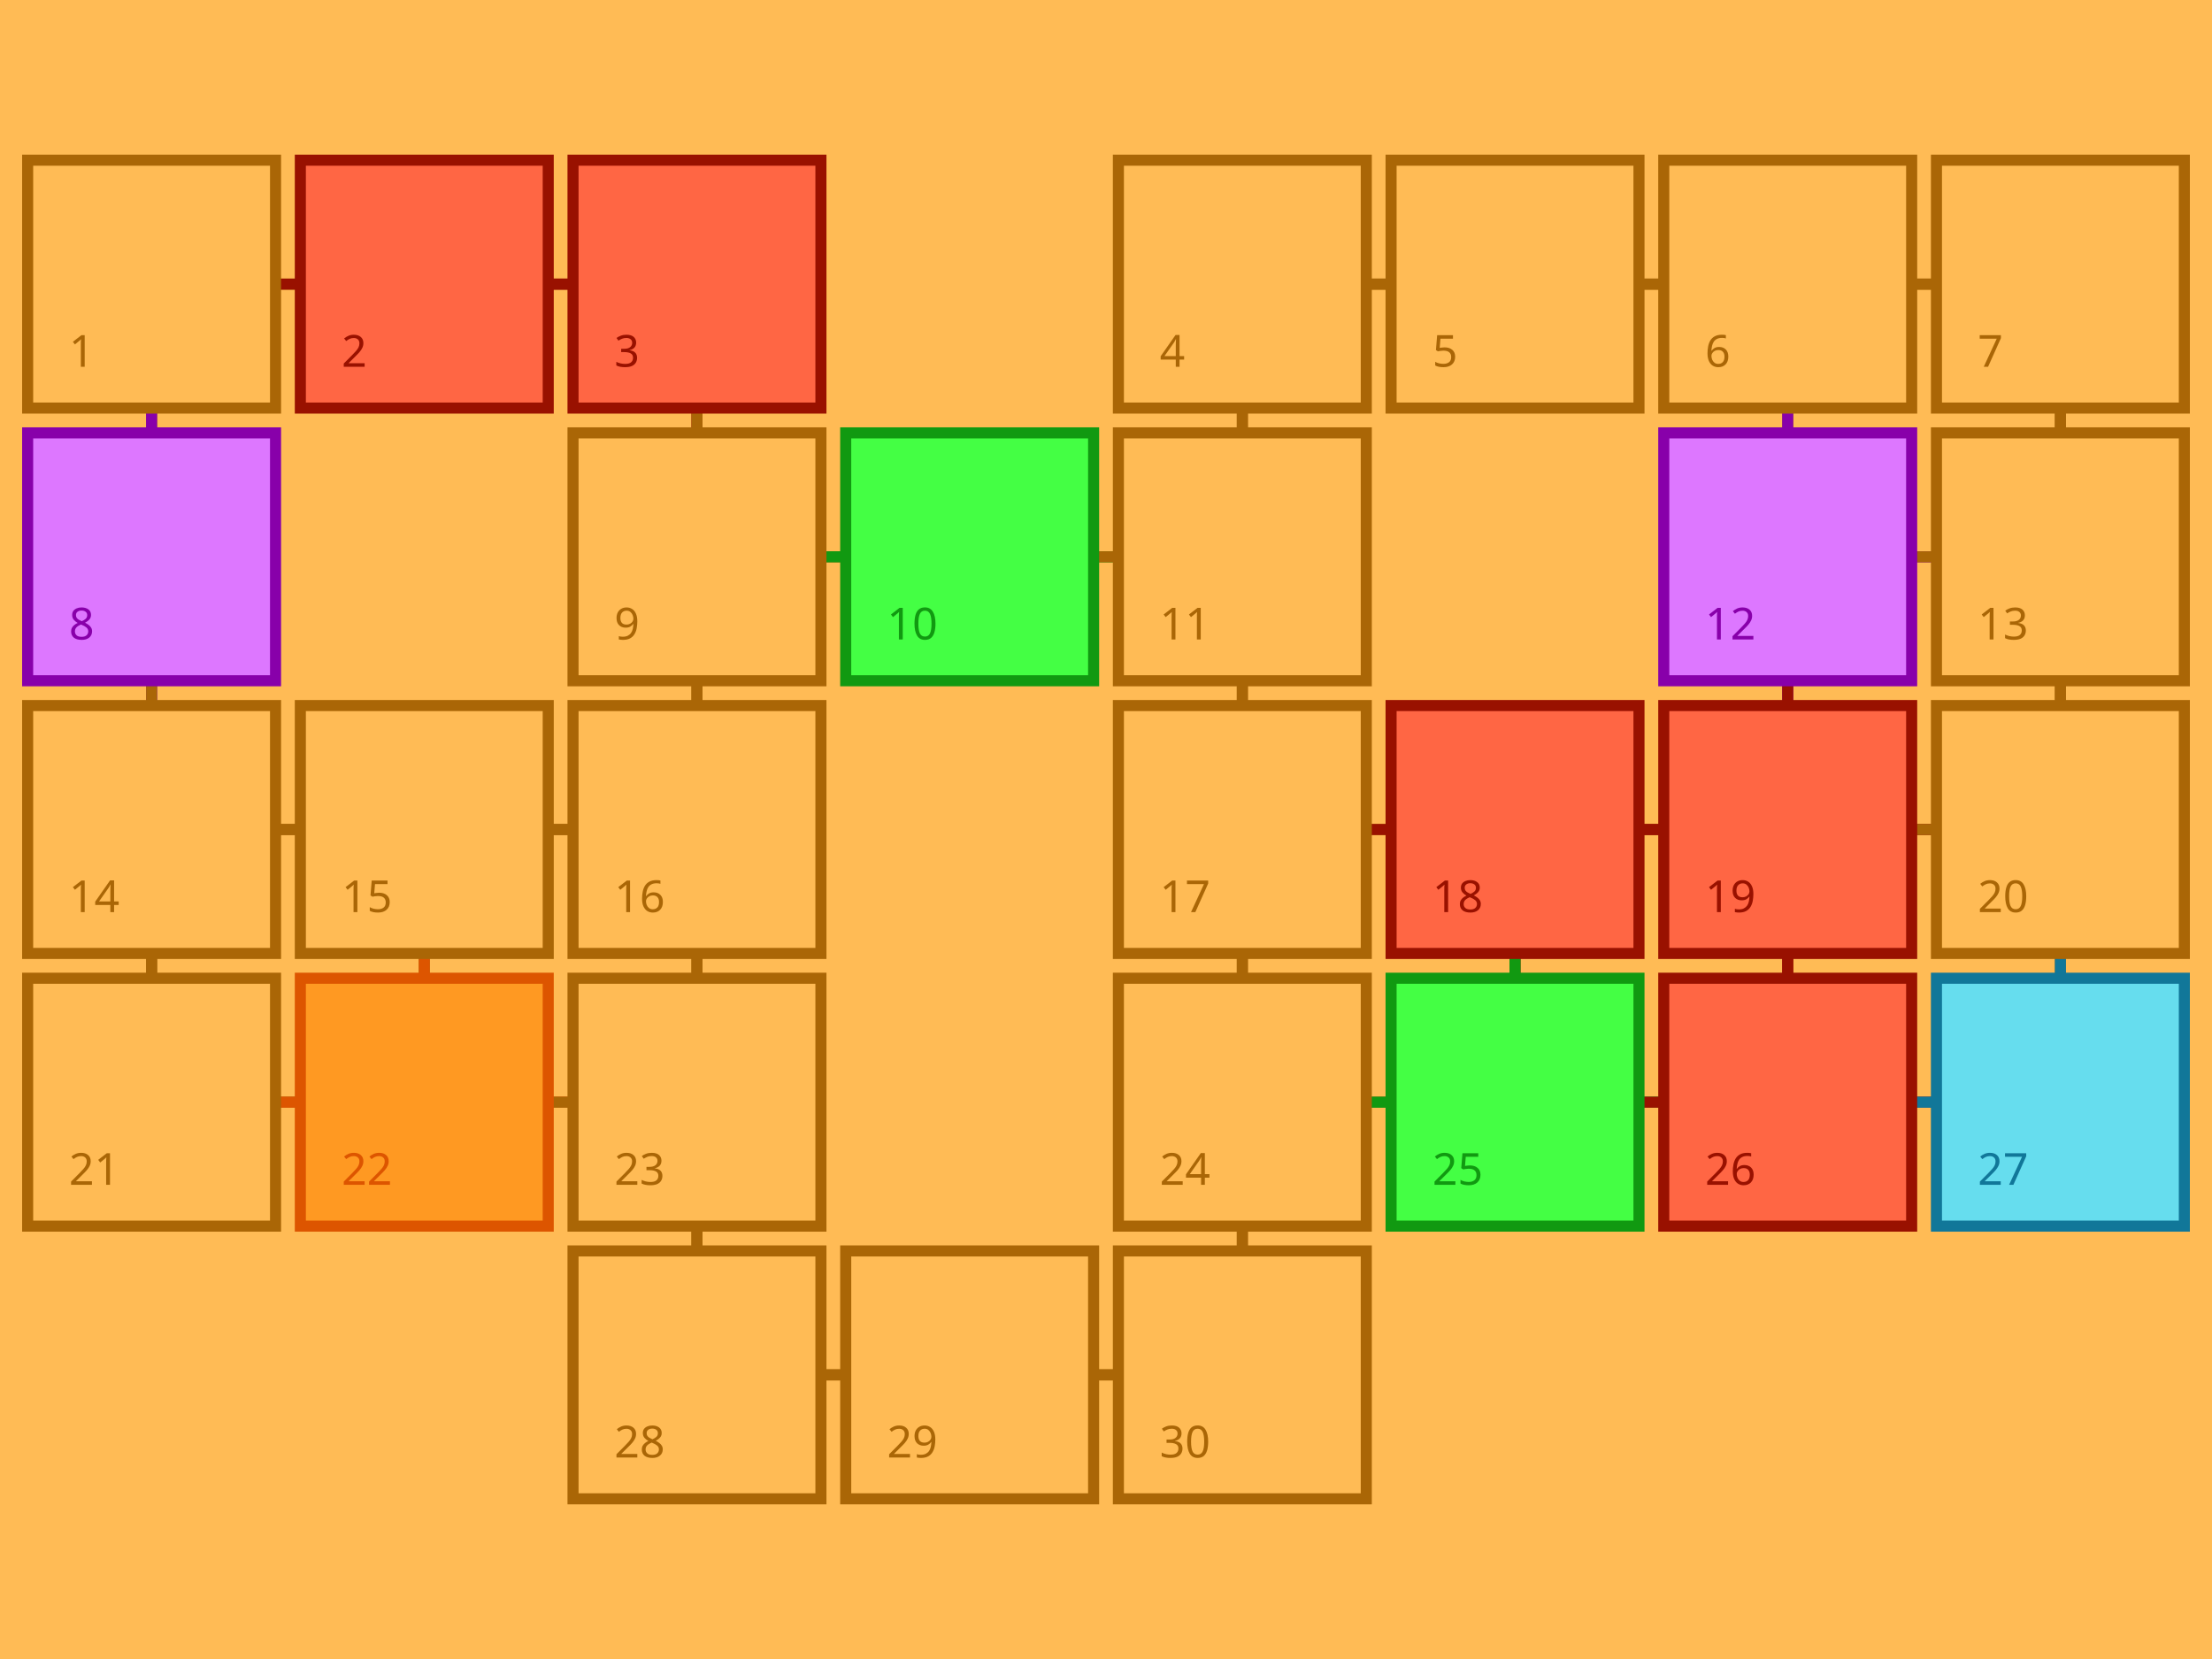
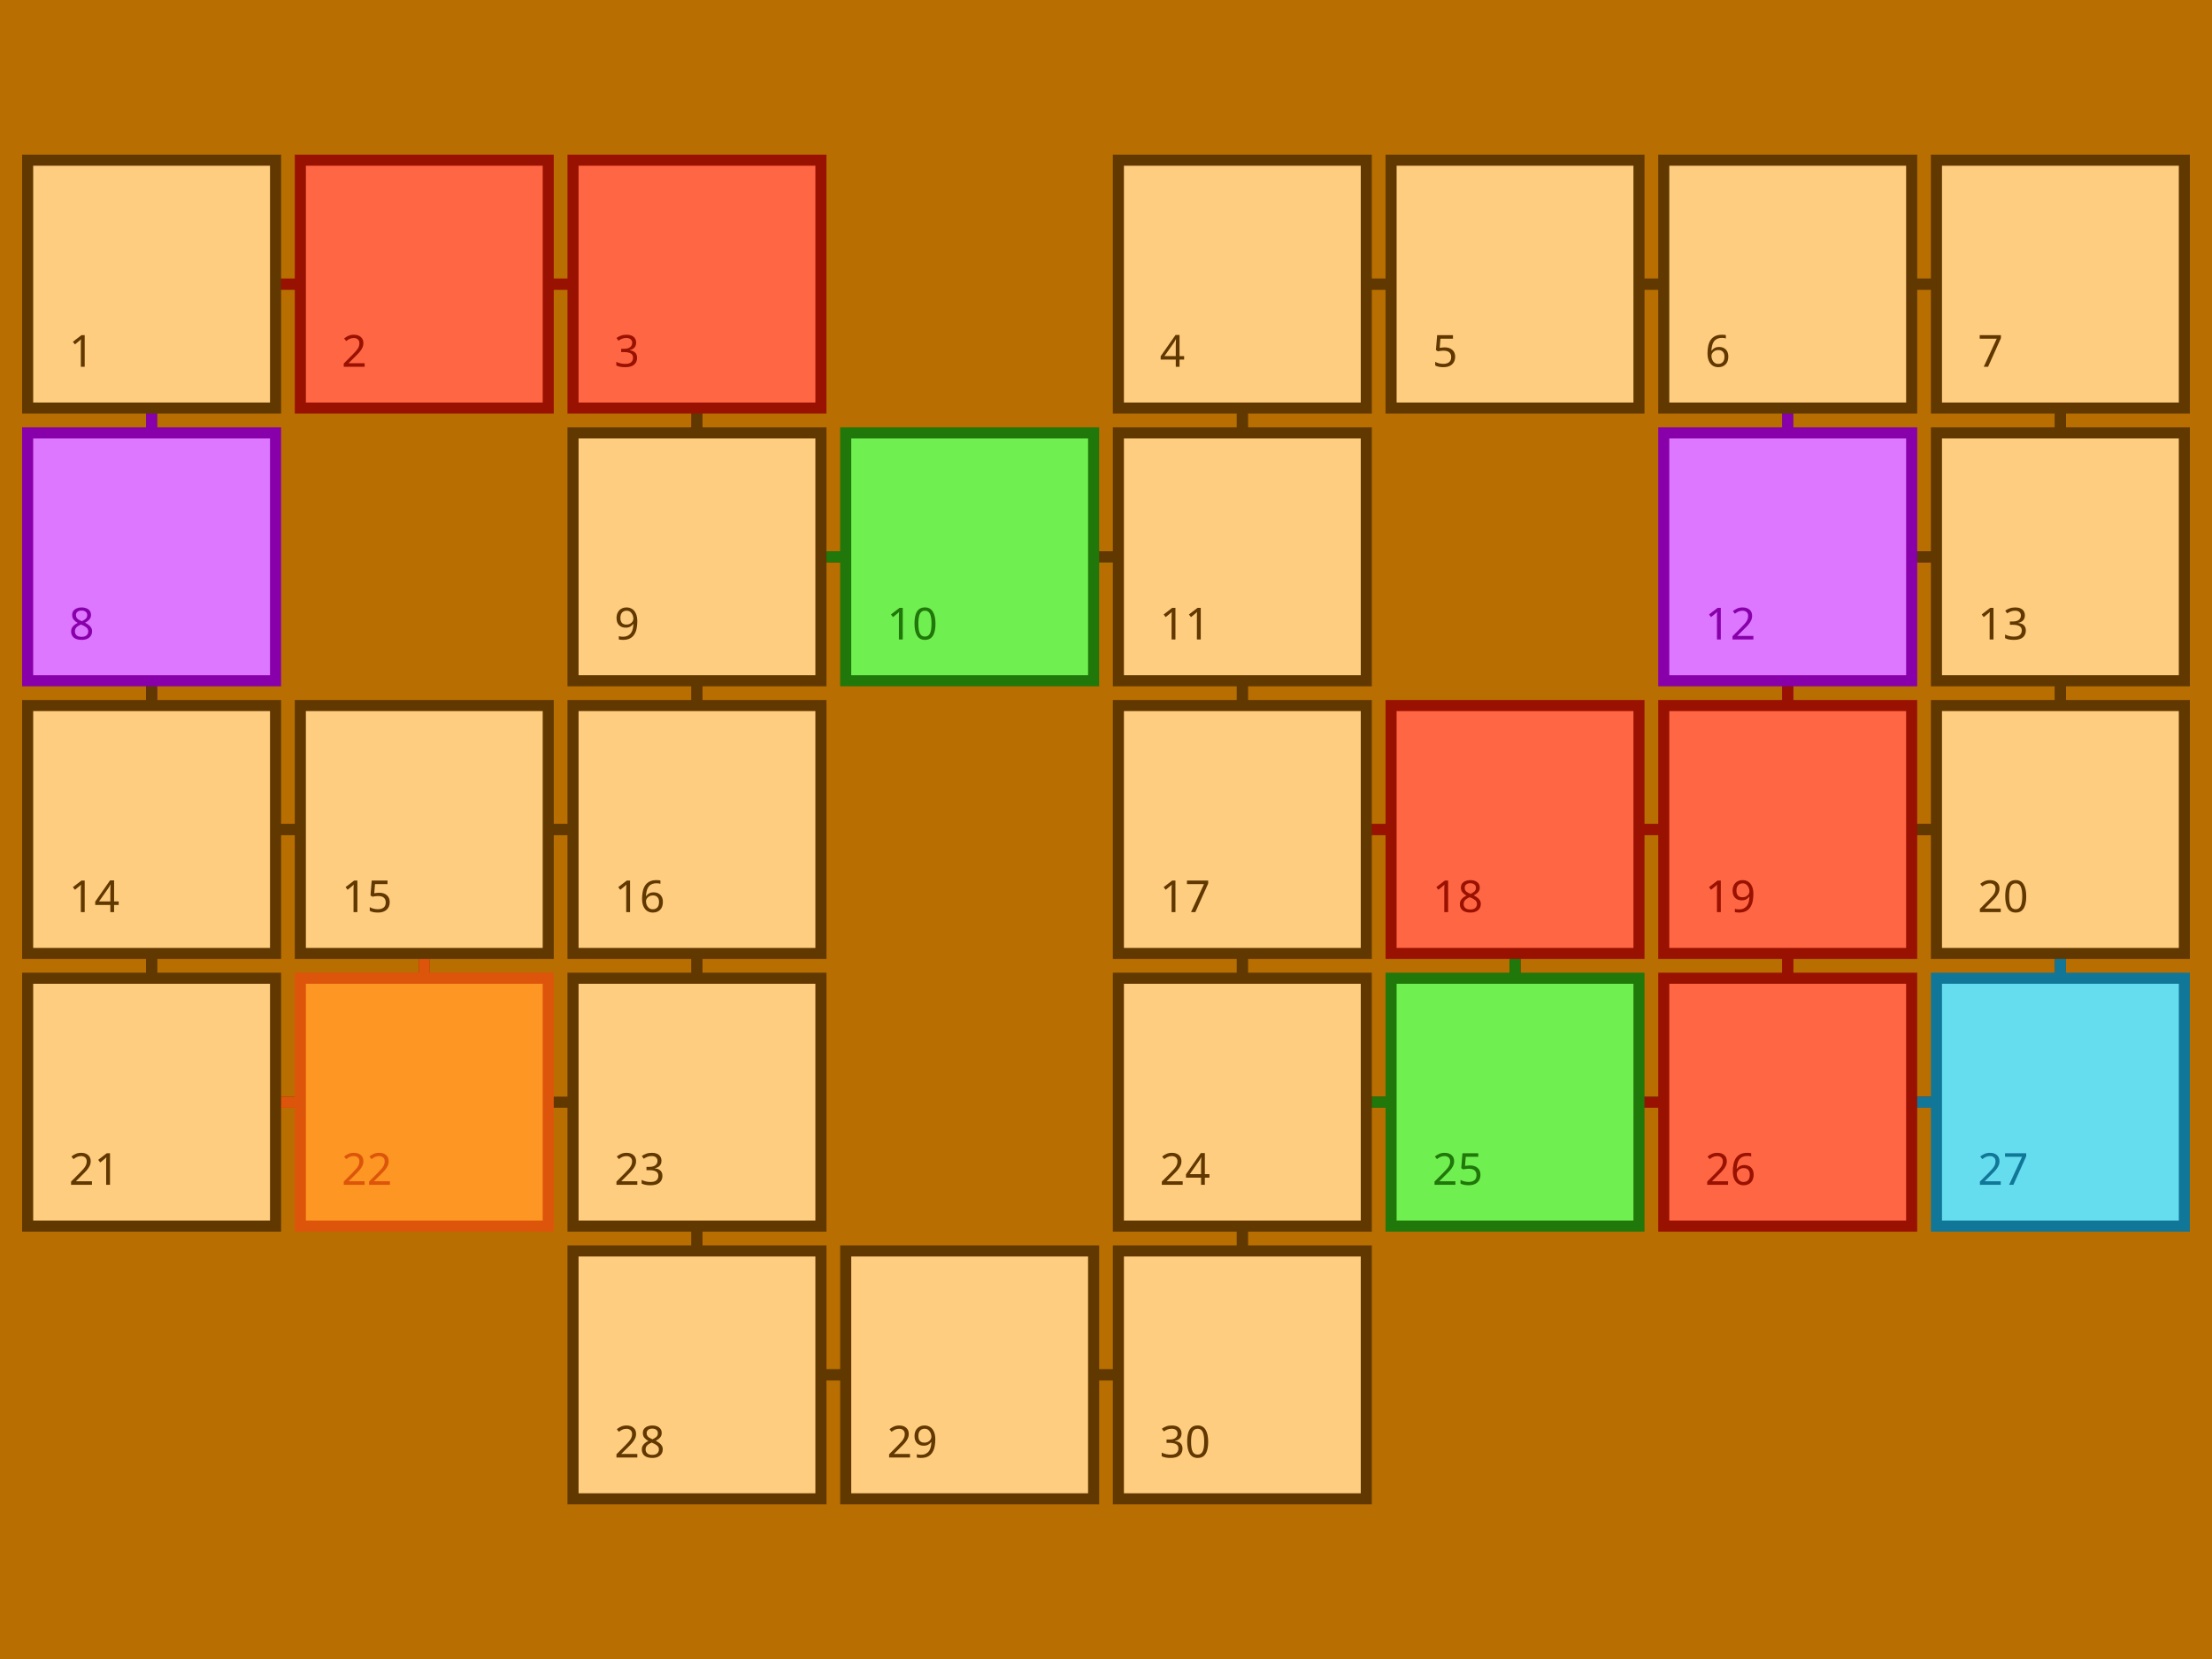
<svg width="800" height="600">
-   <polygon points="0,0 0,600 800,600 800,0" fill="#ffbb55" />
-   <circle r="4" cx="54.828" cy="102.759" fill="#aa6606" />
+   <polygon points="0,0 0,600 800,600 800,0" fill="#b86e00" />
+   <circle r="4" cx="54.828" cy="102.759" fill="#603800" />
  <circle r="4" cx="153.448" cy="102.759" fill="#991100" />
  <circle r="4" cx="252.069" cy="102.759" fill="#991100" />
-   <circle r="4" cx="449.31" cy="102.759" fill="#aa6606" />
-   <circle r="4" cx="547.931" cy="102.759" fill="#aa6606" />
-   <circle r="4" cx="646.552" cy="102.759" fill="#aa6606" />
-   <circle r="4" cx="745.172" cy="102.759" fill="#aa6606" />
+   <circle r="4" cx="449.31" cy="102.759" fill="#603800" />
+   <circle r="4" cx="547.931" cy="102.759" fill="#603800" />
+   <circle r="4" cx="646.552" cy="102.759" fill="#603800" />
+   <circle r="4" cx="745.172" cy="102.759" fill="#603800" />
  <circle r="4" cx="54.828" cy="201.379" fill="#8800aa" />
-   <circle r="4" cx="252.069" cy="201.379" fill="#aa6606" />
-   <circle r="4" cx="350.69" cy="201.379" fill="#119911" />
-   <circle r="4" cx="449.31" cy="201.379" fill="#aa6606" />
+   <circle r="4" cx="252.069" cy="201.379" fill="#603800" />
+   <circle r="4" cx="350.69" cy="201.379" fill="#20770a" />
+   <circle r="4" cx="449.31" cy="201.379" fill="#603800" />
  <circle r="4" cx="646.552" cy="201.379" fill="#8800aa" />
-   <circle r="4" cx="745.172" cy="201.379" fill="#aa6606" />
-   <circle r="4" cx="54.828" cy="300.0" fill="#aa6606" />
-   <circle r="4" cx="153.448" cy="300.0" fill="#aa6606" />
-   <circle r="4" cx="252.069" cy="300.0" fill="#aa6606" />
-   <circle r="4" cx="449.31" cy="300.0" fill="#aa6606" />
+   <circle r="4" cx="745.172" cy="201.379" fill="#603800" />
+   <circle r="4" cx="54.828" cy="300.0" fill="#603800" />
+   <circle r="4" cx="153.448" cy="300.0" fill="#603800" />
+   <circle r="4" cx="252.069" cy="300.0" fill="#603800" />
+   <circle r="4" cx="449.31" cy="300.0" fill="#603800" />
  <circle r="4" cx="547.931" cy="300.0" fill="#991100" />
  <circle r="4" cx="646.552" cy="300.0" fill="#991100" />
-   <circle r="4" cx="745.172" cy="300.0" fill="#aa6606" />
-   <circle r="4" cx="54.828" cy="398.621" fill="#aa6606" />
-   <circle r="4" cx="153.448" cy="398.621" fill="#dd5500" />
-   <circle r="4" cx="252.069" cy="398.621" fill="#aa6606" />
-   <circle r="4" cx="449.31" cy="398.621" fill="#aa6606" />
-   <circle r="4" cx="547.931" cy="398.621" fill="#119911" />
+   <circle r="4" cx="745.172" cy="300.0" fill="#603800" />
+   <circle r="4" cx="54.828" cy="398.621" fill="#603800" />
+   <circle r="4" cx="153.448" cy="398.621" fill="#dd550a" />
+   <circle r="4" cx="252.069" cy="398.621" fill="#603800" />
+   <circle r="4" cx="449.31" cy="398.621" fill="#603800" />
+   <circle r="4" cx="547.931" cy="398.621" fill="#20770a" />
  <circle r="4" cx="646.552" cy="398.621" fill="#991100" />
  <circle r="4" cx="745.172" cy="398.621" fill="#117799" />
-   <circle r="4" cx="252.069" cy="497.241" fill="#aa6606" />
-   <circle r="4" cx="350.69" cy="497.241" fill="#aa6606" />
-   <circle r="4" cx="449.31" cy="497.241" fill="#aa6606" />
-   <line x1="54.828" y1="102.759" x2="54.828" y2="102.759" style="stroke:#aa6606;stroke-width:4" />
-   <line x1="54.828" y1="102.759" x2="153.448" y2="102.759" style="stroke:#aa6606;stroke-width:4" />
-   <line x1="54.828" y1="102.759" x2="54.828" y2="201.379" style="stroke:#aa6606;stroke-width:4" />
+   <circle r="4" cx="252.069" cy="497.241" fill="#603800" />
+   <circle r="4" cx="350.69" cy="497.241" fill="#603800" />
+   <circle r="4" cx="449.31" cy="497.241" fill="#603800" />
+   <line x1="54.828" y1="102.759" x2="54.828" y2="102.759" style="stroke:#603800;stroke-width:4" />
+   <line x1="54.828" y1="102.759" x2="153.448" y2="102.759" style="stroke:#603800;stroke-width:4" />
+   <line x1="54.828" y1="102.759" x2="54.828" y2="201.379" style="stroke:#603800;stroke-width:4" />
  <line x1="153.448" y1="102.759" x2="54.828" y2="102.759" style="stroke:#991100;stroke-width:4" />
  <line x1="153.448" y1="102.759" x2="153.448" y2="102.759" style="stroke:#991100;stroke-width:4" />
  <line x1="153.448" y1="102.759" x2="252.069" y2="102.759" style="stroke:#991100;stroke-width:4" />
  <line x1="252.069" y1="102.759" x2="153.448" y2="102.759" style="stroke:#991100;stroke-width:4" />
  <line x1="252.069" y1="102.759" x2="252.069" y2="102.759" style="stroke:#991100;stroke-width:4" />
  <line x1="252.069" y1="102.759" x2="252.069" y2="201.379" style="stroke:#991100;stroke-width:4" />
-   <line x1="449.31" y1="102.759" x2="449.31" y2="102.759" style="stroke:#aa6606;stroke-width:4" />
-   <line x1="449.31" y1="102.759" x2="547.931" y2="102.759" style="stroke:#aa6606;stroke-width:4" />
-   <line x1="449.31" y1="102.759" x2="449.31" y2="201.379" style="stroke:#aa6606;stroke-width:4" />
-   <line x1="547.931" y1="102.759" x2="449.31" y2="102.759" style="stroke:#aa6606;stroke-width:4" />
-   <line x1="547.931" y1="102.759" x2="547.931" y2="102.759" style="stroke:#aa6606;stroke-width:4" />
-   <line x1="547.931" y1="102.759" x2="646.552" y2="102.759" style="stroke:#aa6606;stroke-width:4" />
-   <line x1="646.552" y1="102.759" x2="547.931" y2="102.759" style="stroke:#aa6606;stroke-width:4" />
-   <line x1="646.552" y1="102.759" x2="646.552" y2="102.759" style="stroke:#aa6606;stroke-width:4" />
-   <line x1="646.552" y1="102.759" x2="745.172" y2="102.759" style="stroke:#aa6606;stroke-width:4" />
-   <line x1="646.552" y1="102.759" x2="646.552" y2="201.379" style="stroke:#aa6606;stroke-width:4" />
-   <line x1="745.172" y1="102.759" x2="646.552" y2="102.759" style="stroke:#aa6606;stroke-width:4" />
-   <line x1="745.172" y1="102.759" x2="745.172" y2="102.759" style="stroke:#aa6606;stroke-width:4" />
-   <line x1="745.172" y1="102.759" x2="745.172" y2="201.379" style="stroke:#aa6606;stroke-width:4" />
+   <line x1="449.31" y1="102.759" x2="449.31" y2="102.759" style="stroke:#603800;stroke-width:4" />
+   <line x1="449.31" y1="102.759" x2="547.931" y2="102.759" style="stroke:#603800;stroke-width:4" />
+   <line x1="449.31" y1="102.759" x2="449.31" y2="201.379" style="stroke:#603800;stroke-width:4" />
+   <line x1="547.931" y1="102.759" x2="449.31" y2="102.759" style="stroke:#603800;stroke-width:4" />
+   <line x1="547.931" y1="102.759" x2="547.931" y2="102.759" style="stroke:#603800;stroke-width:4" />
+   <line x1="547.931" y1="102.759" x2="646.552" y2="102.759" style="stroke:#603800;stroke-width:4" />
+   <line x1="646.552" y1="102.759" x2="547.931" y2="102.759" style="stroke:#603800;stroke-width:4" />
+   <line x1="646.552" y1="102.759" x2="646.552" y2="102.759" style="stroke:#603800;stroke-width:4" />
+   <line x1="646.552" y1="102.759" x2="745.172" y2="102.759" style="stroke:#603800;stroke-width:4" />
+   <line x1="646.552" y1="102.759" x2="646.552" y2="201.379" style="stroke:#603800;stroke-width:4" />
+   <line x1="745.172" y1="102.759" x2="646.552" y2="102.759" style="stroke:#603800;stroke-width:4" />
+   <line x1="745.172" y1="102.759" x2="745.172" y2="102.759" style="stroke:#603800;stroke-width:4" />
+   <line x1="745.172" y1="102.759" x2="745.172" y2="201.379" style="stroke:#603800;stroke-width:4" />
  <line x1="54.828" y1="201.379" x2="54.828" y2="102.759" style="stroke:#8800aa;stroke-width:4" />
  <line x1="54.828" y1="201.379" x2="54.828" y2="201.379" style="stroke:#8800aa;stroke-width:4" />
  <line x1="54.828" y1="201.379" x2="54.828" y2="300.0" style="stroke:#8800aa;stroke-width:4" />
-   <line x1="252.069" y1="201.379" x2="252.069" y2="102.759" style="stroke:#aa6606;stroke-width:4" />
-   <line x1="252.069" y1="201.379" x2="252.069" y2="201.379" style="stroke:#aa6606;stroke-width:4" />
-   <line x1="252.069" y1="201.379" x2="350.69" y2="201.379" style="stroke:#aa6606;stroke-width:4" />
-   <line x1="252.069" y1="201.379" x2="252.069" y2="300.0" style="stroke:#aa6606;stroke-width:4" />
-   <line x1="350.69" y1="201.379" x2="252.069" y2="201.379" style="stroke:#119911;stroke-width:4" />
-   <line x1="350.69" y1="201.379" x2="350.69" y2="201.379" style="stroke:#119911;stroke-width:4" />
-   <line x1="350.69" y1="201.379" x2="449.31" y2="201.379" style="stroke:#119911;stroke-width:4" />
-   <line x1="449.31" y1="201.379" x2="449.31" y2="102.759" style="stroke:#aa6606;stroke-width:4" />
-   <line x1="449.31" y1="201.379" x2="350.69" y2="201.379" style="stroke:#aa6606;stroke-width:4" />
-   <line x1="449.31" y1="201.379" x2="449.31" y2="201.379" style="stroke:#aa6606;stroke-width:4" />
-   <line x1="449.31" y1="201.379" x2="449.31" y2="300.0" style="stroke:#aa6606;stroke-width:4" />
+   <line x1="252.069" y1="201.379" x2="252.069" y2="102.759" style="stroke:#603800;stroke-width:4" />
+   <line x1="252.069" y1="201.379" x2="252.069" y2="201.379" style="stroke:#603800;stroke-width:4" />
+   <line x1="252.069" y1="201.379" x2="350.69" y2="201.379" style="stroke:#603800;stroke-width:4" />
+   <line x1="252.069" y1="201.379" x2="252.069" y2="300.0" style="stroke:#603800;stroke-width:4" />
+   <line x1="350.69" y1="201.379" x2="252.069" y2="201.379" style="stroke:#20770a;stroke-width:4" />
+   <line x1="350.69" y1="201.379" x2="350.69" y2="201.379" style="stroke:#20770a;stroke-width:4" />
+   <line x1="350.69" y1="201.379" x2="449.31" y2="201.379" style="stroke:#20770a;stroke-width:4" />
+   <line x1="449.31" y1="201.379" x2="449.31" y2="102.759" style="stroke:#603800;stroke-width:4" />
+   <line x1="449.31" y1="201.379" x2="350.69" y2="201.379" style="stroke:#603800;stroke-width:4" />
+   <line x1="449.31" y1="201.379" x2="449.31" y2="201.379" style="stroke:#603800;stroke-width:4" />
+   <line x1="449.31" y1="201.379" x2="449.31" y2="300.0" style="stroke:#603800;stroke-width:4" />
  <line x1="646.552" y1="201.379" x2="646.552" y2="102.759" style="stroke:#8800aa;stroke-width:4" />
  <line x1="646.552" y1="201.379" x2="646.552" y2="201.379" style="stroke:#8800aa;stroke-width:4" />
  <line x1="646.552" y1="201.379" x2="745.172" y2="201.379" style="stroke:#8800aa;stroke-width:4" />
  <line x1="646.552" y1="201.379" x2="646.552" y2="300.0" style="stroke:#8800aa;stroke-width:4" />
-   <line x1="745.172" y1="201.379" x2="745.172" y2="102.759" style="stroke:#aa6606;stroke-width:4" />
-   <line x1="745.172" y1="201.379" x2="646.552" y2="201.379" style="stroke:#aa6606;stroke-width:4" />
-   <line x1="745.172" y1="201.379" x2="745.172" y2="201.379" style="stroke:#aa6606;stroke-width:4" />
-   <line x1="745.172" y1="201.379" x2="745.172" y2="300.0" style="stroke:#aa6606;stroke-width:4" />
-   <line x1="54.828" y1="300.0" x2="54.828" y2="201.379" style="stroke:#aa6606;stroke-width:4" />
-   <line x1="54.828" y1="300.0" x2="54.828" y2="300.0" style="stroke:#aa6606;stroke-width:4" />
-   <line x1="54.828" y1="300.0" x2="153.448" y2="300.0" style="stroke:#aa6606;stroke-width:4" />
-   <line x1="54.828" y1="300.0" x2="54.828" y2="398.621" style="stroke:#aa6606;stroke-width:4" />
-   <line x1="153.448" y1="300.0" x2="54.828" y2="300.0" style="stroke:#aa6606;stroke-width:4" />
-   <line x1="153.448" y1="300.0" x2="153.448" y2="300.0" style="stroke:#aa6606;stroke-width:4" />
-   <line x1="153.448" y1="300.0" x2="252.069" y2="300.0" style="stroke:#aa6606;stroke-width:4" />
-   <line x1="153.448" y1="300.0" x2="153.448" y2="398.621" style="stroke:#aa6606;stroke-width:4" />
-   <line x1="252.069" y1="300.0" x2="252.069" y2="201.379" style="stroke:#aa6606;stroke-width:4" />
-   <line x1="252.069" y1="300.0" x2="153.448" y2="300.0" style="stroke:#aa6606;stroke-width:4" />
-   <line x1="252.069" y1="300.0" x2="252.069" y2="300.0" style="stroke:#aa6606;stroke-width:4" />
-   <line x1="252.069" y1="300.0" x2="252.069" y2="398.621" style="stroke:#aa6606;stroke-width:4" />
-   <line x1="449.31" y1="300.0" x2="449.31" y2="201.379" style="stroke:#aa6606;stroke-width:4" />
-   <line x1="449.31" y1="300.0" x2="449.31" y2="300.0" style="stroke:#aa6606;stroke-width:4" />
-   <line x1="449.31" y1="300.0" x2="547.931" y2="300.0" style="stroke:#aa6606;stroke-width:4" />
-   <line x1="449.31" y1="300.0" x2="449.31" y2="398.621" style="stroke:#aa6606;stroke-width:4" />
+   <line x1="745.172" y1="201.379" x2="745.172" y2="102.759" style="stroke:#603800;stroke-width:4" />
+   <line x1="745.172" y1="201.379" x2="646.552" y2="201.379" style="stroke:#603800;stroke-width:4" />
+   <line x1="745.172" y1="201.379" x2="745.172" y2="201.379" style="stroke:#603800;stroke-width:4" />
+   <line x1="745.172" y1="201.379" x2="745.172" y2="300.0" style="stroke:#603800;stroke-width:4" />
+   <line x1="54.828" y1="300.0" x2="54.828" y2="201.379" style="stroke:#603800;stroke-width:4" />
+   <line x1="54.828" y1="300.0" x2="54.828" y2="300.0" style="stroke:#603800;stroke-width:4" />
+   <line x1="54.828" y1="300.0" x2="153.448" y2="300.0" style="stroke:#603800;stroke-width:4" />
+   <line x1="54.828" y1="300.0" x2="54.828" y2="398.621" style="stroke:#603800;stroke-width:4" />
+   <line x1="153.448" y1="300.0" x2="54.828" y2="300.0" style="stroke:#603800;stroke-width:4" />
+   <line x1="153.448" y1="300.0" x2="153.448" y2="300.0" style="stroke:#603800;stroke-width:4" />
+   <line x1="153.448" y1="300.0" x2="252.069" y2="300.0" style="stroke:#603800;stroke-width:4" />
+   <line x1="153.448" y1="300.0" x2="153.448" y2="398.621" style="stroke:#603800;stroke-width:4" />
+   <line x1="252.069" y1="300.0" x2="252.069" y2="201.379" style="stroke:#603800;stroke-width:4" />
+   <line x1="252.069" y1="300.0" x2="153.448" y2="300.0" style="stroke:#603800;stroke-width:4" />
+   <line x1="252.069" y1="300.0" x2="252.069" y2="300.0" style="stroke:#603800;stroke-width:4" />
+   <line x1="252.069" y1="300.0" x2="252.069" y2="398.621" style="stroke:#603800;stroke-width:4" />
+   <line x1="449.31" y1="300.0" x2="449.31" y2="201.379" style="stroke:#603800;stroke-width:4" />
+   <line x1="449.31" y1="300.0" x2="449.31" y2="300.0" style="stroke:#603800;stroke-width:4" />
+   <line x1="449.31" y1="300.0" x2="547.931" y2="300.0" style="stroke:#603800;stroke-width:4" />
+   <line x1="449.31" y1="300.0" x2="449.31" y2="398.621" style="stroke:#603800;stroke-width:4" />
  <line x1="547.931" y1="300.0" x2="449.31" y2="300.0" style="stroke:#991100;stroke-width:4" />
  <line x1="547.931" y1="300.0" x2="547.931" y2="300.0" style="stroke:#991100;stroke-width:4" />
  <line x1="547.931" y1="300.0" x2="646.552" y2="300.0" style="stroke:#991100;stroke-width:4" />
  <line x1="547.931" y1="300.0" x2="547.931" y2="398.621" style="stroke:#991100;stroke-width:4" />
  <line x1="646.552" y1="300.0" x2="646.552" y2="201.379" style="stroke:#991100;stroke-width:4" />
  <line x1="646.552" y1="300.0" x2="547.931" y2="300.0" style="stroke:#991100;stroke-width:4" />
  <line x1="646.552" y1="300.0" x2="646.552" y2="300.0" style="stroke:#991100;stroke-width:4" />
  <line x1="646.552" y1="300.0" x2="745.172" y2="300.0" style="stroke:#991100;stroke-width:4" />
  <line x1="646.552" y1="300.0" x2="646.552" y2="398.621" style="stroke:#991100;stroke-width:4" />
-   <line x1="745.172" y1="300.0" x2="745.172" y2="201.379" style="stroke:#aa6606;stroke-width:4" />
-   <line x1="745.172" y1="300.0" x2="646.552" y2="300.0" style="stroke:#aa6606;stroke-width:4" />
-   <line x1="745.172" y1="300.0" x2="745.172" y2="300.0" style="stroke:#aa6606;stroke-width:4" />
-   <line x1="745.172" y1="300.0" x2="745.172" y2="398.621" style="stroke:#aa6606;stroke-width:4" />
-   <line x1="54.828" y1="398.621" x2="54.828" y2="300.0" style="stroke:#aa6606;stroke-width:4" />
-   <line x1="54.828" y1="398.621" x2="54.828" y2="398.621" style="stroke:#aa6606;stroke-width:4" />
-   <line x1="54.828" y1="398.621" x2="153.448" y2="398.621" style="stroke:#aa6606;stroke-width:4" />
-   <line x1="153.448" y1="398.621" x2="153.448" y2="300.0" style="stroke:#dd5500;stroke-width:4" />
-   <line x1="153.448" y1="398.621" x2="54.828" y2="398.621" style="stroke:#dd5500;stroke-width:4" />
-   <line x1="153.448" y1="398.621" x2="153.448" y2="398.621" style="stroke:#dd5500;stroke-width:4" />
-   <line x1="153.448" y1="398.621" x2="252.069" y2="398.621" style="stroke:#dd5500;stroke-width:4" />
-   <line x1="252.069" y1="398.621" x2="252.069" y2="300.0" style="stroke:#aa6606;stroke-width:4" />
-   <line x1="252.069" y1="398.621" x2="153.448" y2="398.621" style="stroke:#aa6606;stroke-width:4" />
-   <line x1="252.069" y1="398.621" x2="252.069" y2="398.621" style="stroke:#aa6606;stroke-width:4" />
-   <line x1="252.069" y1="398.621" x2="252.069" y2="497.241" style="stroke:#aa6606;stroke-width:4" />
-   <line x1="449.31" y1="398.621" x2="449.31" y2="300.0" style="stroke:#aa6606;stroke-width:4" />
-   <line x1="449.31" y1="398.621" x2="449.31" y2="398.621" style="stroke:#aa6606;stroke-width:4" />
-   <line x1="449.31" y1="398.621" x2="547.931" y2="398.621" style="stroke:#aa6606;stroke-width:4" />
-   <line x1="449.31" y1="398.621" x2="449.31" y2="497.241" style="stroke:#aa6606;stroke-width:4" />
-   <line x1="547.931" y1="398.621" x2="547.931" y2="300.0" style="stroke:#119911;stroke-width:4" />
-   <line x1="547.931" y1="398.621" x2="449.31" y2="398.621" style="stroke:#119911;stroke-width:4" />
-   <line x1="547.931" y1="398.621" x2="547.931" y2="398.621" style="stroke:#119911;stroke-width:4" />
-   <line x1="547.931" y1="398.621" x2="646.552" y2="398.621" style="stroke:#119911;stroke-width:4" />
+   <line x1="745.172" y1="300.0" x2="745.172" y2="201.379" style="stroke:#603800;stroke-width:4" />
+   <line x1="745.172" y1="300.0" x2="646.552" y2="300.0" style="stroke:#603800;stroke-width:4" />
+   <line x1="745.172" y1="300.0" x2="745.172" y2="300.0" style="stroke:#603800;stroke-width:4" />
+   <line x1="745.172" y1="300.0" x2="745.172" y2="398.621" style="stroke:#603800;stroke-width:4" />
+   <line x1="54.828" y1="398.621" x2="54.828" y2="300.0" style="stroke:#603800;stroke-width:4" />
+   <line x1="54.828" y1="398.621" x2="54.828" y2="398.621" style="stroke:#603800;stroke-width:4" />
+   <line x1="54.828" y1="398.621" x2="153.448" y2="398.621" style="stroke:#603800;stroke-width:4" />
+   <line x1="153.448" y1="398.621" x2="153.448" y2="300.0" style="stroke:#dd550a;stroke-width:4" />
+   <line x1="153.448" y1="398.621" x2="54.828" y2="398.621" style="stroke:#dd550a;stroke-width:4" />
+   <line x1="153.448" y1="398.621" x2="153.448" y2="398.621" style="stroke:#dd550a;stroke-width:4" />
+   <line x1="153.448" y1="398.621" x2="252.069" y2="398.621" style="stroke:#dd550a;stroke-width:4" />
+   <line x1="252.069" y1="398.621" x2="252.069" y2="300.0" style="stroke:#603800;stroke-width:4" />
+   <line x1="252.069" y1="398.621" x2="153.448" y2="398.621" style="stroke:#603800;stroke-width:4" />
+   <line x1="252.069" y1="398.621" x2="252.069" y2="398.621" style="stroke:#603800;stroke-width:4" />
+   <line x1="252.069" y1="398.621" x2="252.069" y2="497.241" style="stroke:#603800;stroke-width:4" />
+   <line x1="449.31" y1="398.621" x2="449.31" y2="300.0" style="stroke:#603800;stroke-width:4" />
+   <line x1="449.31" y1="398.621" x2="449.31" y2="398.621" style="stroke:#603800;stroke-width:4" />
+   <line x1="449.31" y1="398.621" x2="547.931" y2="398.621" style="stroke:#603800;stroke-width:4" />
+   <line x1="449.31" y1="398.621" x2="449.31" y2="497.241" style="stroke:#603800;stroke-width:4" />
+   <line x1="547.931" y1="398.621" x2="547.931" y2="300.0" style="stroke:#20770a;stroke-width:4" />
+   <line x1="547.931" y1="398.621" x2="449.31" y2="398.621" style="stroke:#20770a;stroke-width:4" />
+   <line x1="547.931" y1="398.621" x2="547.931" y2="398.621" style="stroke:#20770a;stroke-width:4" />
+   <line x1="547.931" y1="398.621" x2="646.552" y2="398.621" style="stroke:#20770a;stroke-width:4" />
  <line x1="646.552" y1="398.621" x2="646.552" y2="300.0" style="stroke:#991100;stroke-width:4" />
  <line x1="646.552" y1="398.621" x2="547.931" y2="398.621" style="stroke:#991100;stroke-width:4" />
  <line x1="646.552" y1="398.621" x2="646.552" y2="398.621" style="stroke:#991100;stroke-width:4" />
  <line x1="646.552" y1="398.621" x2="745.172" y2="398.621" style="stroke:#991100;stroke-width:4" />
  <line x1="745.172" y1="398.621" x2="745.172" y2="300.0" style="stroke:#117799;stroke-width:4" />
  <line x1="745.172" y1="398.621" x2="646.552" y2="398.621" style="stroke:#117799;stroke-width:4" />
  <line x1="745.172" y1="398.621" x2="745.172" y2="398.621" style="stroke:#117799;stroke-width:4" />
-   <line x1="252.069" y1="497.241" x2="252.069" y2="398.621" style="stroke:#aa6606;stroke-width:4" />
-   <line x1="252.069" y1="497.241" x2="252.069" y2="497.241" style="stroke:#aa6606;stroke-width:4" />
-   <line x1="252.069" y1="497.241" x2="350.69" y2="497.241" style="stroke:#aa6606;stroke-width:4" />
-   <line x1="350.69" y1="497.241" x2="252.069" y2="497.241" style="stroke:#aa6606;stroke-width:4" />
-   <line x1="350.69" y1="497.241" x2="350.69" y2="497.241" style="stroke:#aa6606;stroke-width:4" />
-   <line x1="350.69" y1="497.241" x2="449.31" y2="497.241" style="stroke:#aa6606;stroke-width:4" />
-   <line x1="449.31" y1="497.241" x2="449.31" y2="398.621" style="stroke:#aa6606;stroke-width:4" />
-   <line x1="449.31" y1="497.241" x2="350.69" y2="497.241" style="stroke:#aa6606;stroke-width:4" />
-   <line x1="449.31" y1="497.241" x2="449.31" y2="497.241" style="stroke:#aa6606;stroke-width:4" />
-   <polygon points="10.0,57.931 99.655,57.931 99.655,147.586 10.0,147.586" style="fill:#ffbb55;stroke:#aa6606;stroke-width:4" />
+   <line x1="252.069" y1="497.241" x2="252.069" y2="398.621" style="stroke:#603800;stroke-width:4" />
+   <line x1="252.069" y1="497.241" x2="252.069" y2="497.241" style="stroke:#603800;stroke-width:4" />
+   <line x1="252.069" y1="497.241" x2="350.69" y2="497.241" style="stroke:#603800;stroke-width:4" />
+   <line x1="350.69" y1="497.241" x2="252.069" y2="497.241" style="stroke:#603800;stroke-width:4" />
+   <line x1="350.69" y1="497.241" x2="350.69" y2="497.241" style="stroke:#603800;stroke-width:4" />
+   <line x1="350.69" y1="497.241" x2="449.31" y2="497.241" style="stroke:#603800;stroke-width:4" />
+   <line x1="449.31" y1="497.241" x2="449.31" y2="398.621" style="stroke:#603800;stroke-width:4" />
+   <line x1="449.31" y1="497.241" x2="350.69" y2="497.241" style="stroke:#603800;stroke-width:4" />
+   <line x1="449.31" y1="497.241" x2="449.31" y2="497.241" style="stroke:#603800;stroke-width:4" />
+   <polygon points="10.0,57.931 99.655,57.931 99.655,147.586 10.0,147.586" style="fill:#ffcd80;stroke:#603800;stroke-width:4" />
  <polygon points="108.621,57.931 198.276,57.931 198.276,147.586 108.621,147.586" style="fill:#ff6644;stroke:#991100;stroke-width:4" />
  <polygon points="207.241,57.931 296.897,57.931 296.897,147.586 207.241,147.586" style="fill:#ff6644;stroke:#991100;stroke-width:4" />
-   <polygon points="404.483,57.931 494.138,57.931 494.138,147.586 404.483,147.586" style="fill:#ffbb55;stroke:#aa6606;stroke-width:4" />
-   <polygon points="503.103,57.931 592.759,57.931 592.759,147.586 503.103,147.586" style="fill:#ffbb55;stroke:#aa6606;stroke-width:4" />
-   <polygon points="601.724,57.931 691.379,57.931 691.379,147.586 601.724,147.586" style="fill:#ffbb55;stroke:#aa6606;stroke-width:4" />
-   <polygon points="700.345,57.931 790.0,57.931 790.0,147.586 700.345,147.586" style="fill:#ffbb55;stroke:#aa6606;stroke-width:4" />
+   <polygon points="404.483,57.931 494.138,57.931 494.138,147.586 404.483,147.586" style="fill:#ffcd80;stroke:#603800;stroke-width:4" />
+   <polygon points="503.103,57.931 592.759,57.931 592.759,147.586 503.103,147.586" style="fill:#ffcd80;stroke:#603800;stroke-width:4" />
+   <polygon points="601.724,57.931 691.379,57.931 691.379,147.586 601.724,147.586" style="fill:#ffcd80;stroke:#603800;stroke-width:4" />
+   <polygon points="700.345,57.931 790.0,57.931 790.0,147.586 700.345,147.586" style="fill:#ffcd80;stroke:#603800;stroke-width:4" />
  <polygon points="10.0,156.552 99.655,156.552 99.655,246.207 10.0,246.207" style="fill:#dd77ff;stroke:#8800aa;stroke-width:4" />
-   <polygon points="207.241,156.552 296.897,156.552 296.897,246.207 207.241,246.207" style="fill:#ffbb55;stroke:#aa6606;stroke-width:4" />
-   <polygon points="305.862,156.552 395.517,156.552 395.517,246.207 305.862,246.207" style="fill:#44ff44;stroke:#119911;stroke-width:4" />
-   <polygon points="404.483,156.552 494.138,156.552 494.138,246.207 404.483,246.207" style="fill:#ffbb55;stroke:#aa6606;stroke-width:4" />
+   <polygon points="207.241,156.552 296.897,156.552 296.897,246.207 207.241,246.207" style="fill:#ffcd80;stroke:#603800;stroke-width:4" />
+   <polygon points="305.862,156.552 395.517,156.552 395.517,246.207 305.862,246.207" style="fill:#70f050;stroke:#20770a;stroke-width:4" />
+   <polygon points="404.483,156.552 494.138,156.552 494.138,246.207 404.483,246.207" style="fill:#ffcd80;stroke:#603800;stroke-width:4" />
  <polygon points="601.724,156.552 691.379,156.552 691.379,246.207 601.724,246.207" style="fill:#dd77ff;stroke:#8800aa;stroke-width:4" />
-   <polygon points="700.345,156.552 790.0,156.552 790.0,246.207 700.345,246.207" style="fill:#ffbb55;stroke:#aa6606;stroke-width:4" />
-   <polygon points="10.0,255.172 99.655,255.172 99.655,344.828 10.0,344.828" style="fill:#ffbb55;stroke:#aa6606;stroke-width:4" />
-   <polygon points="108.621,255.172 198.276,255.172 198.276,344.828 108.621,344.828" style="fill:#ffbb55;stroke:#aa6606;stroke-width:4" />
-   <polygon points="207.241,255.172 296.897,255.172 296.897,344.828 207.241,344.828" style="fill:#ffbb55;stroke:#aa6606;stroke-width:4" />
-   <polygon points="404.483,255.172 494.138,255.172 494.138,344.828 404.483,344.828" style="fill:#ffbb55;stroke:#aa6606;stroke-width:4" />
+   <polygon points="700.345,156.552 790.0,156.552 790.0,246.207 700.345,246.207" style="fill:#ffcd80;stroke:#603800;stroke-width:4" />
+   <polygon points="10.0,255.172 99.655,255.172 99.655,344.828 10.0,344.828" style="fill:#ffcd80;stroke:#603800;stroke-width:4" />
+   <polygon points="108.621,255.172 198.276,255.172 198.276,344.828 108.621,344.828" style="fill:#ffcd80;stroke:#603800;stroke-width:4" />
+   <polygon points="207.241,255.172 296.897,255.172 296.897,344.828 207.241,344.828" style="fill:#ffcd80;stroke:#603800;stroke-width:4" />
+   <polygon points="404.483,255.172 494.138,255.172 494.138,344.828 404.483,344.828" style="fill:#ffcd80;stroke:#603800;stroke-width:4" />
  <polygon points="503.103,255.172 592.759,255.172 592.759,344.828 503.103,344.828" style="fill:#ff6644;stroke:#991100;stroke-width:4" />
  <polygon points="601.724,255.172 691.379,255.172 691.379,344.828 601.724,344.828" style="fill:#ff6644;stroke:#991100;stroke-width:4" />
-   <polygon points="700.345,255.172 790.0,255.172 790.0,344.828 700.345,344.828" style="fill:#ffbb55;stroke:#aa6606;stroke-width:4" />
-   <polygon points="10.0,353.793 99.655,353.793 99.655,443.448 10.0,443.448" style="fill:#ffbb55;stroke:#aa6606;stroke-width:4" />
-   <polygon points="108.621,353.793 198.276,353.793 198.276,443.448 108.621,443.448" style="fill:#ff9922;stroke:#dd5500;stroke-width:4" />
-   <polygon points="207.241,353.793 296.897,353.793 296.897,443.448 207.241,443.448" style="fill:#ffbb55;stroke:#aa6606;stroke-width:4" />
-   <polygon points="404.483,353.793 494.138,353.793 494.138,443.448 404.483,443.448" style="fill:#ffbb55;stroke:#aa6606;stroke-width:4" />
-   <polygon points="503.103,353.793 592.759,353.793 592.759,443.448 503.103,443.448" style="fill:#44ff44;stroke:#119911;stroke-width:4" />
+   <polygon points="700.345,255.172 790.0,255.172 790.0,344.828 700.345,344.828" style="fill:#ffcd80;stroke:#603800;stroke-width:4" />
+   <polygon points="10.0,353.793 99.655,353.793 99.655,443.448 10.0,443.448" style="fill:#ffcd80;stroke:#603800;stroke-width:4" />
+   <polygon points="108.621,353.793 198.276,353.793 198.276,443.448 108.621,443.448" style="fill:#fd9622;stroke:#dd550a;stroke-width:4" />
+   <polygon points="207.241,353.793 296.897,353.793 296.897,443.448 207.241,443.448" style="fill:#ffcd80;stroke:#603800;stroke-width:4" />
+   <polygon points="404.483,353.793 494.138,353.793 494.138,443.448 404.483,443.448" style="fill:#ffcd80;stroke:#603800;stroke-width:4" />
+   <polygon points="503.103,353.793 592.759,353.793 592.759,443.448 503.103,443.448" style="fill:#70f050;stroke:#20770a;stroke-width:4" />
  <polygon points="601.724,353.793 691.379,353.793 691.379,443.448 601.724,443.448" style="fill:#ff6644;stroke:#991100;stroke-width:4" />
  <polygon points="700.345,353.793 790.0,353.793 790.0,443.448 700.345,443.448" style="fill:#66ddee;stroke:#117799;stroke-width:4" />
-   <polygon points="207.241,452.414 296.897,452.414 296.897,542.069 207.241,542.069" style="fill:#ffbb55;stroke:#aa6606;stroke-width:4" />
-   <polygon points="305.862,452.414 395.517,452.414 395.517,542.069 305.862,542.069" style="fill:#ffbb55;stroke:#aa6606;stroke-width:4" />
-   <polygon points="404.483,452.414 494.138,452.414 494.138,542.069 404.483,542.069" style="fill:#ffbb55;stroke:#aa6606;stroke-width:4" />
-   <text x="24.943" y="132.644" fill="#aa6606" font-family="Verdana" font-size="16">1</text>" /&gt;
+   <polygon points="207.241,452.414 296.897,452.414 296.897,542.069 207.241,542.069" style="fill:#ffcd80;stroke:#603800;stroke-width:4" />
+   <polygon points="305.862,452.414 395.517,452.414 395.517,542.069 305.862,542.069" style="fill:#ffcd80;stroke:#603800;stroke-width:4" />
+   <polygon points="404.483,452.414 494.138,452.414 494.138,542.069 404.483,542.069" style="fill:#ffcd80;stroke:#603800;stroke-width:4" />
+   <text x="24.943" y="132.644" fill="#603800" font-family="Verdana" font-size="16">1</text>" /&gt;
<text x="123.563" y="132.644" fill="#991100" font-family="Verdana" font-size="16">2</text>" /&gt;
<text x="222.184" y="132.644" fill="#991100" font-family="Verdana" font-size="16">3</text>" /&gt;
- <text x="419.425" y="132.644" fill="#aa6606" font-family="Verdana" font-size="16">4</text>" /&gt;
- <text x="518.046" y="132.644" fill="#aa6606" font-family="Verdana" font-size="16">5</text>" /&gt;
- <text x="616.667" y="132.644" fill="#aa6606" font-family="Verdana" font-size="16">6</text>" /&gt;
- <text x="715.287" y="132.644" fill="#aa6606" font-family="Verdana" font-size="16">7</text>" /&gt;
+ <text x="419.425" y="132.644" fill="#603800" font-family="Verdana" font-size="16">4</text>" /&gt;
+ <text x="518.046" y="132.644" fill="#603800" font-family="Verdana" font-size="16">5</text>" /&gt;
+ <text x="616.667" y="132.644" fill="#603800" font-family="Verdana" font-size="16">6</text>" /&gt;
+ <text x="715.287" y="132.644" fill="#603800" font-family="Verdana" font-size="16">7</text>" /&gt;
<text x="24.943" y="231.264" fill="#8800aa" font-family="Verdana" font-size="16">8</text>" /&gt;
- <text x="222.184" y="231.264" fill="#aa6606" font-family="Verdana" font-size="16">9</text>" /&gt;
- <text x="320.805" y="231.264" fill="#119911" font-family="Verdana" font-size="16">10</text>" /&gt;
- <text x="419.425" y="231.264" fill="#aa6606" font-family="Verdana" font-size="16">11</text>" /&gt;
+ <text x="222.184" y="231.264" fill="#603800" font-family="Verdana" font-size="16">9</text>" /&gt;
+ <text x="320.805" y="231.264" fill="#20770a" font-family="Verdana" font-size="16">10</text>" /&gt;
+ <text x="419.425" y="231.264" fill="#603800" font-family="Verdana" font-size="16">11</text>" /&gt;
<text x="616.667" y="231.264" fill="#8800aa" font-family="Verdana" font-size="16">12</text>" /&gt;
- <text x="715.287" y="231.264" fill="#aa6606" font-family="Verdana" font-size="16">13</text>" /&gt;
- <text x="24.943" y="329.885" fill="#aa6606" font-family="Verdana" font-size="16">14</text>" /&gt;
- <text x="123.563" y="329.885" fill="#aa6606" font-family="Verdana" font-size="16">15</text>" /&gt;
- <text x="222.184" y="329.885" fill="#aa6606" font-family="Verdana" font-size="16">16</text>" /&gt;
- <text x="419.425" y="329.885" fill="#aa6606" font-family="Verdana" font-size="16">17</text>" /&gt;
+ <text x="715.287" y="231.264" fill="#603800" font-family="Verdana" font-size="16">13</text>" /&gt;
+ <text x="24.943" y="329.885" fill="#603800" font-family="Verdana" font-size="16">14</text>" /&gt;
+ <text x="123.563" y="329.885" fill="#603800" font-family="Verdana" font-size="16">15</text>" /&gt;
+ <text x="222.184" y="329.885" fill="#603800" font-family="Verdana" font-size="16">16</text>" /&gt;
+ <text x="419.425" y="329.885" fill="#603800" font-family="Verdana" font-size="16">17</text>" /&gt;
<text x="518.046" y="329.885" fill="#991100" font-family="Verdana" font-size="16">18</text>" /&gt;
<text x="616.667" y="329.885" fill="#991100" font-family="Verdana" font-size="16">19</text>" /&gt;
- <text x="715.287" y="329.885" fill="#aa6606" font-family="Verdana" font-size="16">20</text>" /&gt;
- <text x="24.943" y="428.506" fill="#aa6606" font-family="Verdana" font-size="16">21</text>" /&gt;
- <text x="123.563" y="428.506" fill="#dd5500" font-family="Verdana" font-size="16">22</text>" /&gt;
- <text x="222.184" y="428.506" fill="#aa6606" font-family="Verdana" font-size="16">23</text>" /&gt;
- <text x="419.425" y="428.506" fill="#aa6606" font-family="Verdana" font-size="16">24</text>" /&gt;
- <text x="518.046" y="428.506" fill="#119911" font-family="Verdana" font-size="16">25</text>" /&gt;
+ <text x="715.287" y="329.885" fill="#603800" font-family="Verdana" font-size="16">20</text>" /&gt;
+ <text x="24.943" y="428.506" fill="#603800" font-family="Verdana" font-size="16">21</text>" /&gt;
+ <text x="123.563" y="428.506" fill="#dd550a" font-family="Verdana" font-size="16">22</text>" /&gt;
+ <text x="222.184" y="428.506" fill="#603800" font-family="Verdana" font-size="16">23</text>" /&gt;
+ <text x="419.425" y="428.506" fill="#603800" font-family="Verdana" font-size="16">24</text>" /&gt;
+ <text x="518.046" y="428.506" fill="#20770a" font-family="Verdana" font-size="16">25</text>" /&gt;
<text x="616.667" y="428.506" fill="#991100" font-family="Verdana" font-size="16">26</text>" /&gt;
<text x="715.287" y="428.506" fill="#117799" font-family="Verdana" font-size="16">27</text>" /&gt;
- <text x="222.184" y="527.126" fill="#aa6606" font-family="Verdana" font-size="16">28</text>" /&gt;
- <text x="320.805" y="527.126" fill="#aa6606" font-family="Verdana" font-size="16">29</text>" /&gt;
- <text x="419.425" y="527.126" fill="#aa6606" font-family="Verdana" font-size="16">30</text>" /&gt;
+ <text x="222.184" y="527.126" fill="#603800" font-family="Verdana" font-size="16">28</text>" /&gt;
+ <text x="320.805" y="527.126" fill="#603800" font-family="Verdana" font-size="16">29</text>" /&gt;
+ <text x="419.425" y="527.126" fill="#603800" font-family="Verdana" font-size="16">30</text>" /&gt;
</svg>
